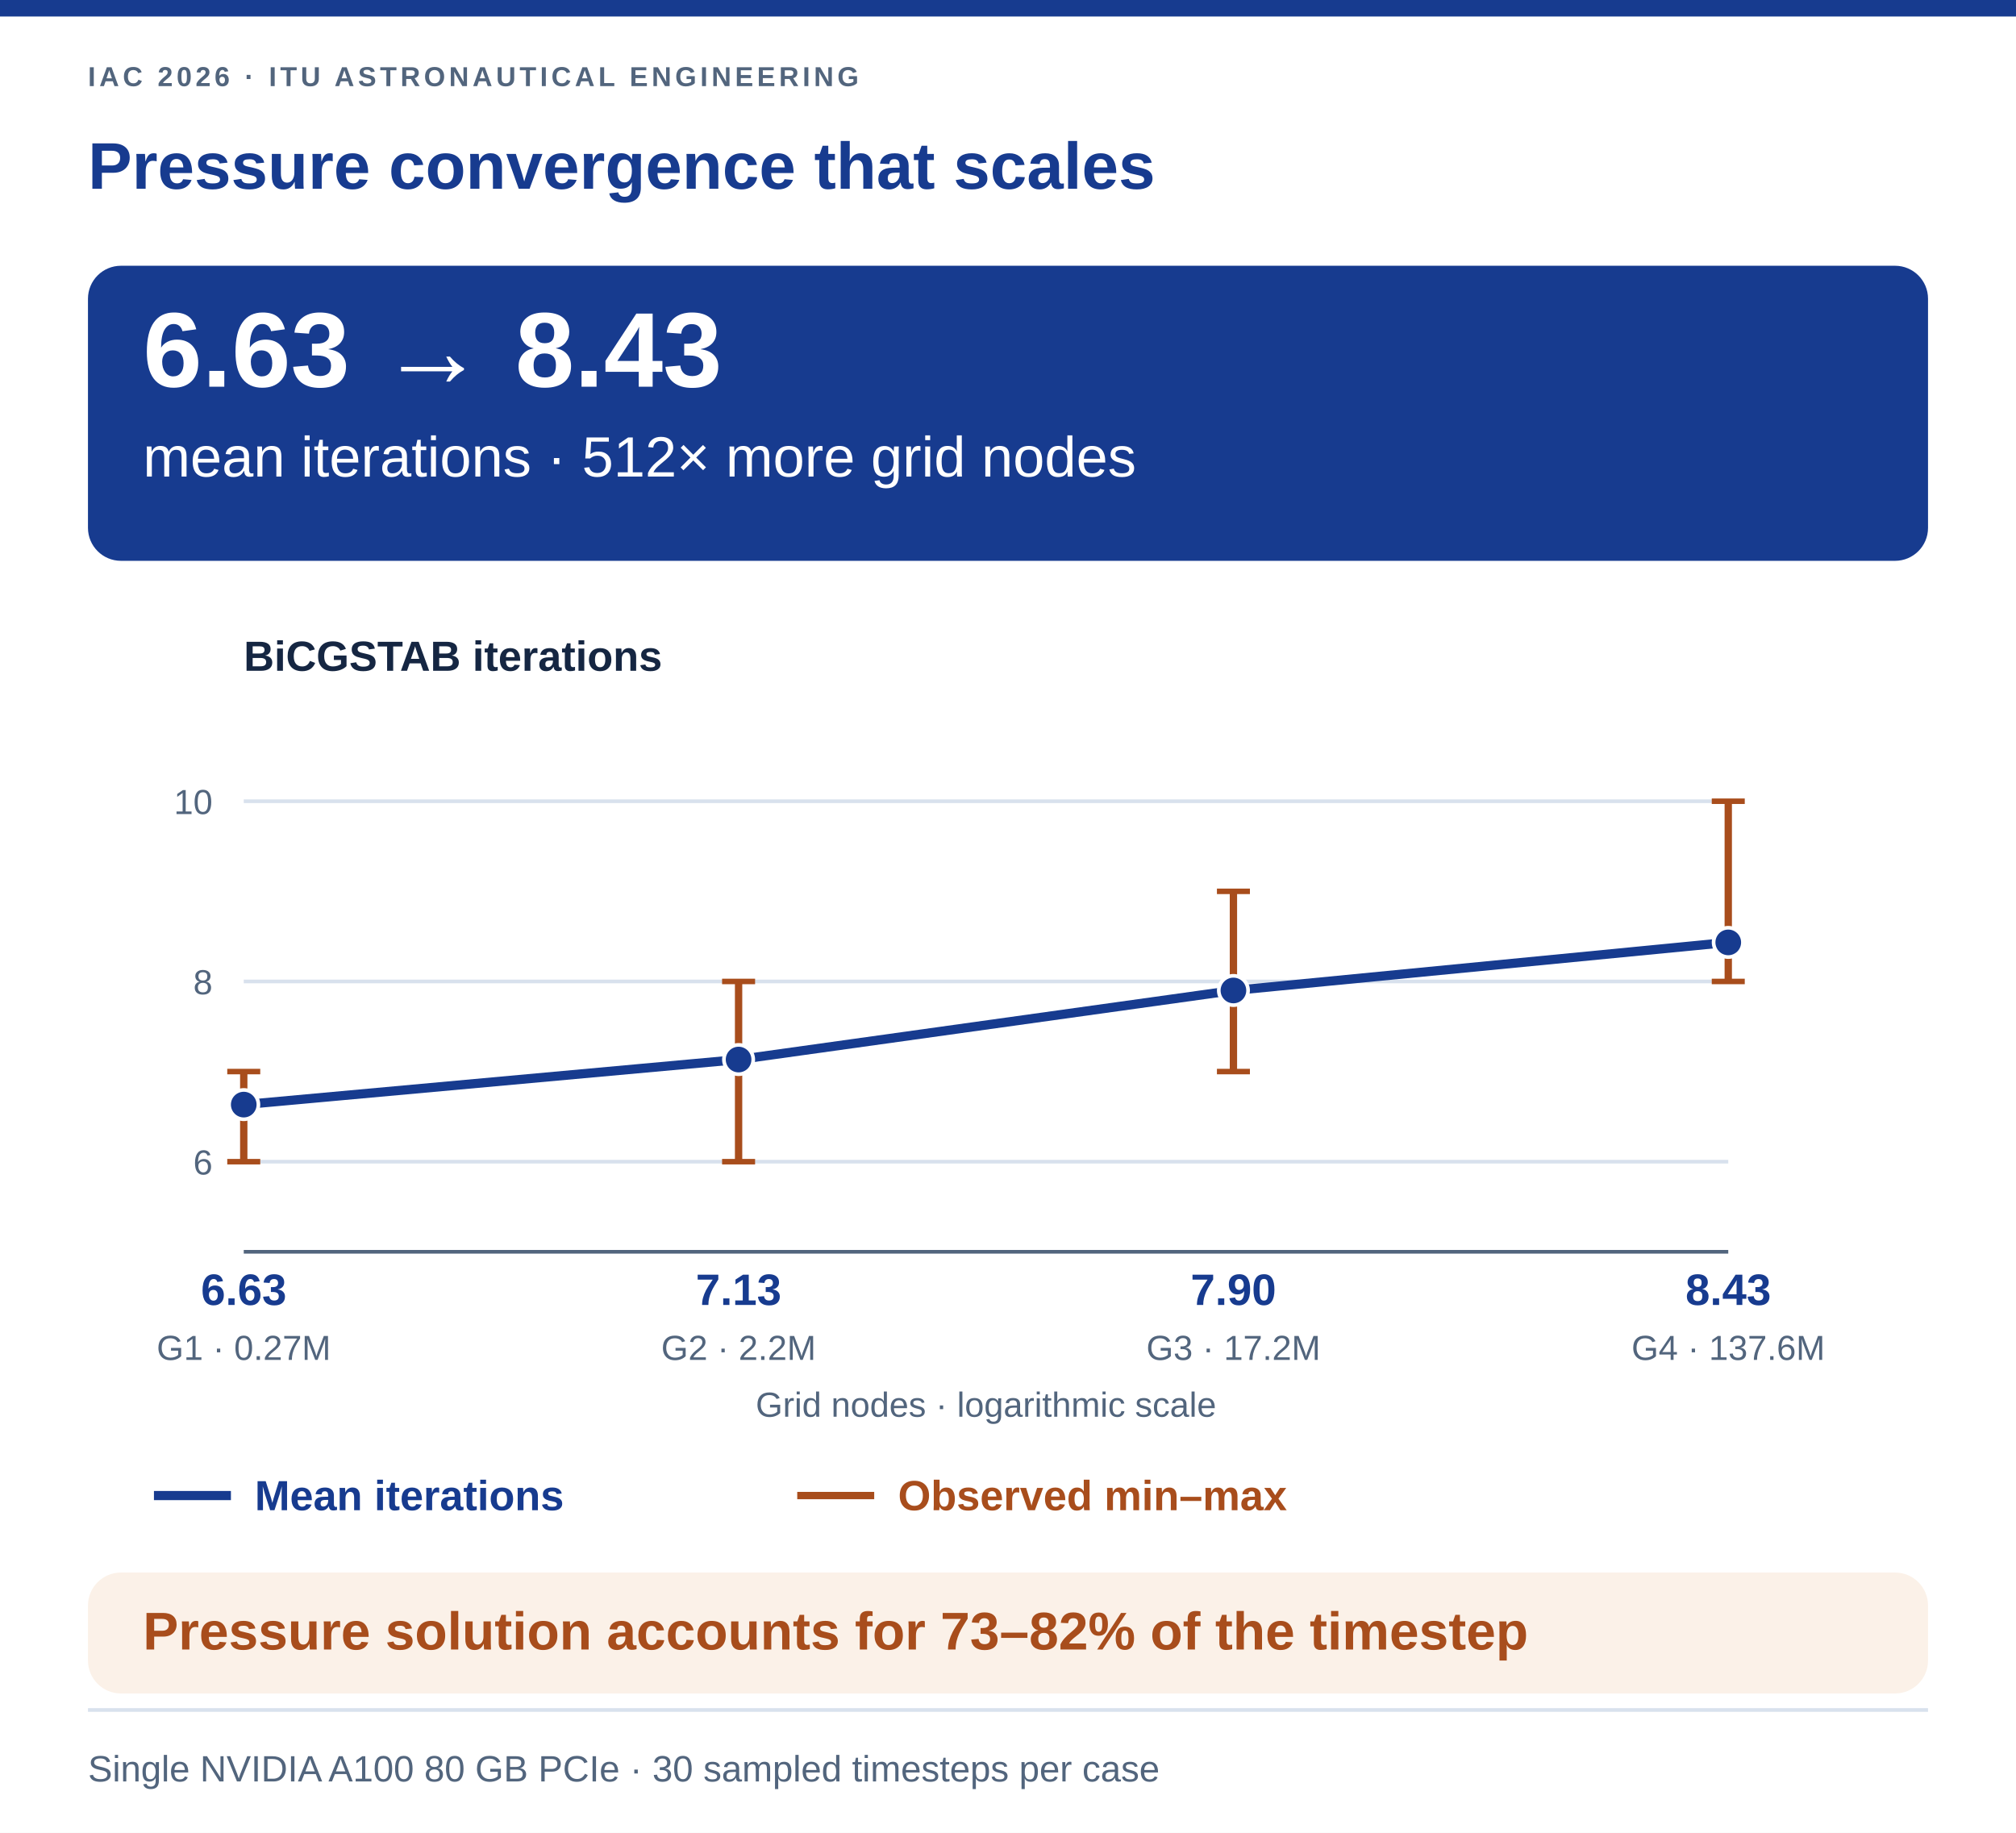
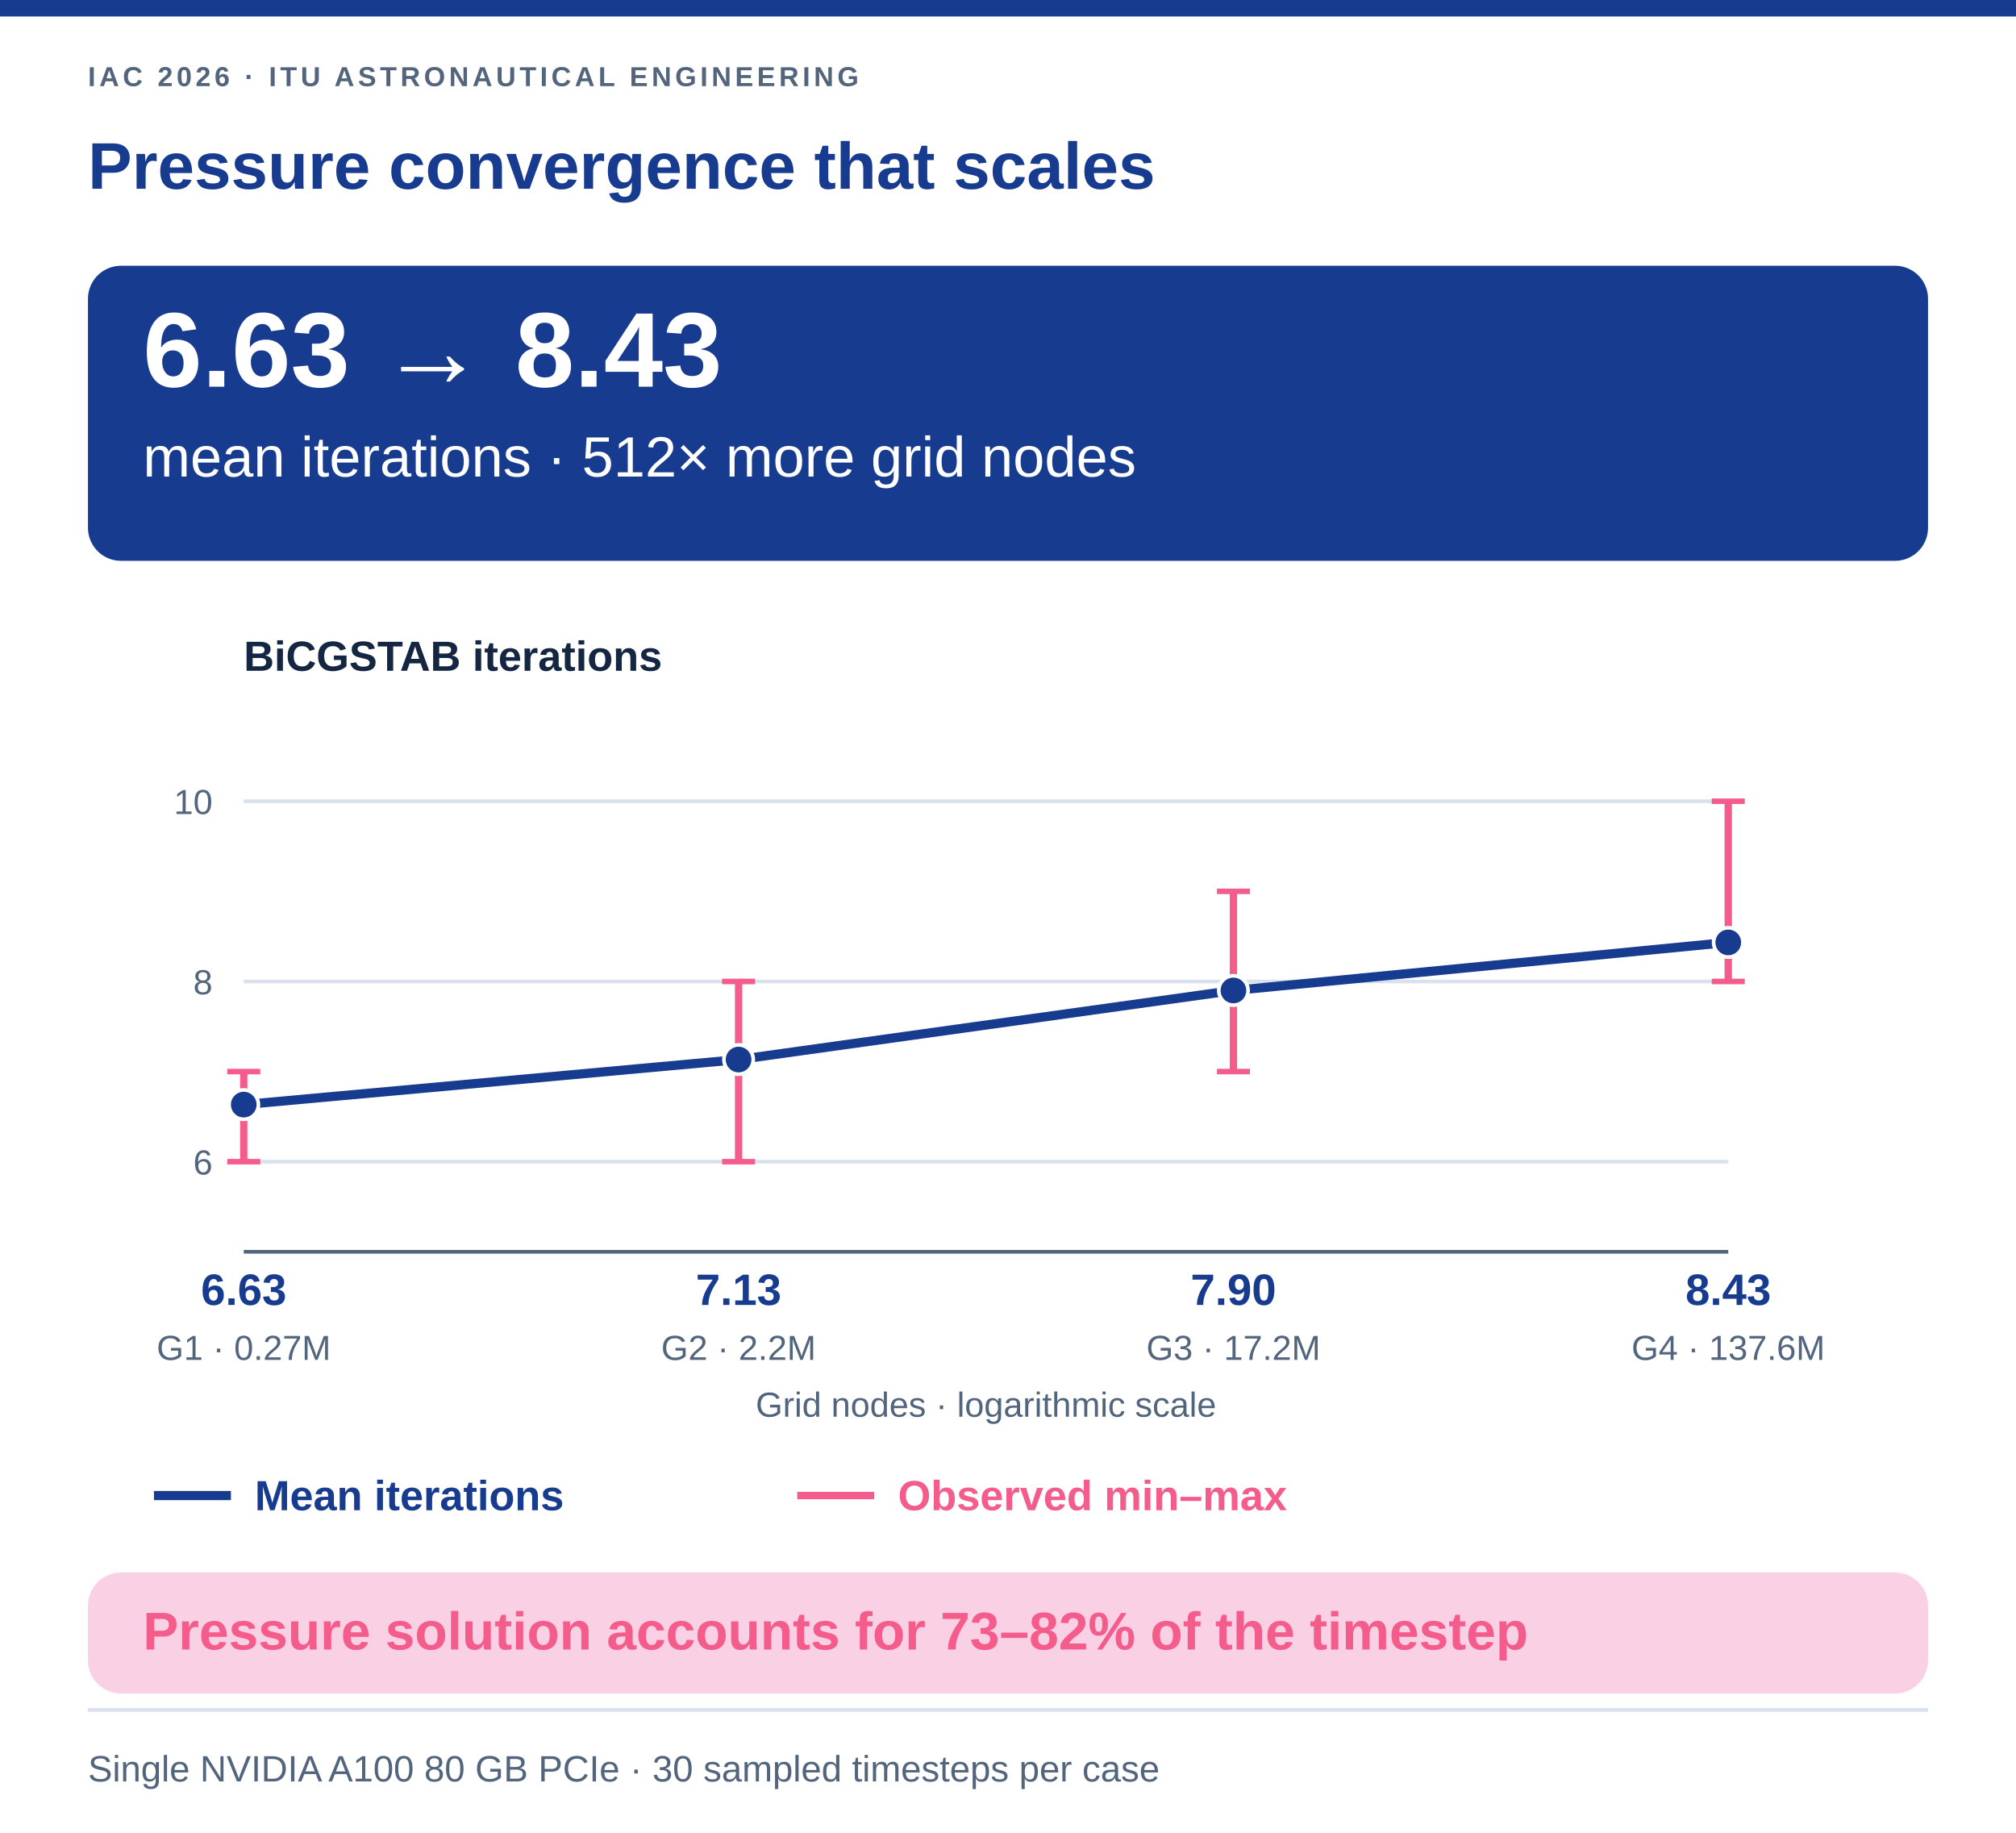
<svg xmlns="http://www.w3.org/2000/svg" width="1100" height="1000" viewBox="0 0 1100 1000" role="img" aria-labelledby="title desc">
  <defs>
    <marker id="arrow" markerWidth="8" markerHeight="8" refX="6" refY="3" orient="auto">
      <path d="M0,0 L6,3 L0,6" fill="none" stroke="#173b8f" stroke-width="1.5" />
    </marker>
  </defs>
  <g font-family="Arial, Helvetica, sans-serif">
    <rect x="0" y="0" width="1100" height="1000" rx="0" fill="#ffffff" />
    <rect x="0" y="0" width="1100" height="9" rx="0" fill="#173b8f" />
    <text x="48" y="47" font-size="15" fill="#52657d" font-weight="700" letter-spacing="2">IAC 2026 · ITU ASTRONAUTICAL ENGINEERING</text>
    <text x="48" y="103" font-size="36" fill="#173b8f" font-weight="700">Pressure convergence that scales</text>
    <rect x="48" y="145" width="1004" height="161" rx="18" fill="#173b8f" />
    <text x="78" y="211" font-size="58" fill="#ffffff" font-weight="700">6.63 → 8.43</text>
    <text x="78" y="260" font-size="31" fill="#ffffff" font-weight="400">mean iterations · 512× more grid nodes</text>
    <text x="133" y="366" font-size="23" fill="#152642" font-weight="700">BiCGSTAB iterations</text>
    <line x1="133" y1="633.833" x2="943" y2="633.833" stroke="#d8e1ed" stroke-width="2" />
    <text x="116" y="640.833" font-size="19" fill="#52657d" font-weight="400" text-anchor="end">6</text>
    <line x1="133" y1="535.5" x2="943" y2="535.5" stroke="#d8e1ed" stroke-width="2" />
    <text x="116" y="542.5" font-size="19" fill="#52657d" font-weight="400" text-anchor="end">8</text>
    <line x1="133" y1="437.167" x2="943" y2="437.167" stroke="#d8e1ed" stroke-width="2" />
    <text x="116" y="444.167" font-size="19" fill="#52657d" font-weight="400" text-anchor="end">10</text>
    <line x1="133" y1="683" x2="943" y2="683" stroke="#52657d" stroke-width="2" />
    <path d="M133.00,602.69 L403.00,578.11 L673.00,540.42 L943.00,514.19" fill="none" stroke="#173b8f" stroke-width="5" stroke-linejoin="round" stroke-linecap="round" />
-     <line x1="133" y1="633.833" x2="133" y2="584.667" stroke="#a84d1c" stroke-width="4" />
-     <line x1="124" y1="633.833" x2="142" y2="633.833" stroke="#a84d1c" stroke-width="3" />
-     <line x1="124" y1="584.667" x2="142" y2="584.667" stroke="#a84d1c" stroke-width="3" />
+     <line x1="133" y1="633.833" x2="133" y2="584.667" stroke="#f45c8b" stroke-width="4" />
+     <line x1="124" y1="633.833" x2="142" y2="633.833" stroke="#f45c8b" stroke-width="3" />
+     <line x1="124" y1="584.667" x2="142" y2="584.667" stroke="#f45c8b" stroke-width="3" />
    <circle cx="133" cy="602.694" r="8" fill="#173b8f" stroke="white" stroke-width="2" />
    <text x="133" y="712" font-size="24" fill="#173b8f" font-weight="700" text-anchor="middle">6.63</text>
    <text x="133" y="742" font-size="19" fill="#52657d" font-weight="400" text-anchor="middle">G1 · 0.27M</text>
-     <line x1="403" y1="633.833" x2="403" y2="535.5" stroke="#a84d1c" stroke-width="4" />
-     <line x1="394" y1="633.833" x2="412" y2="633.833" stroke="#a84d1c" stroke-width="3" />
-     <line x1="394" y1="535.5" x2="412" y2="535.5" stroke="#a84d1c" stroke-width="3" />
+     <line x1="403" y1="633.833" x2="403" y2="535.5" stroke="#f45c8b" stroke-width="4" />
+     <line x1="394" y1="633.833" x2="412" y2="633.833" stroke="#f45c8b" stroke-width="3" />
+     <line x1="394" y1="535.5" x2="412" y2="535.5" stroke="#f45c8b" stroke-width="3" />
    <circle cx="403" cy="578.111" r="8" fill="#173b8f" stroke="white" stroke-width="2" />
    <text x="403" y="712" font-size="24" fill="#173b8f" font-weight="700" text-anchor="middle">7.13</text>
    <text x="403" y="742" font-size="19" fill="#52657d" font-weight="400" text-anchor="middle">G2 · 2.2M</text>
-     <line x1="673" y1="584.667" x2="673" y2="486.333" stroke="#a84d1c" stroke-width="4" />
-     <line x1="664" y1="584.667" x2="682" y2="584.667" stroke="#a84d1c" stroke-width="3" />
-     <line x1="664" y1="486.333" x2="682" y2="486.333" stroke="#a84d1c" stroke-width="3" />
+     <line x1="673" y1="584.667" x2="673" y2="486.333" stroke="#f45c8b" stroke-width="4" />
+     <line x1="664" y1="584.667" x2="682" y2="584.667" stroke="#f45c8b" stroke-width="3" />
+     <line x1="664" y1="486.333" x2="682" y2="486.333" stroke="#f45c8b" stroke-width="3" />
    <circle cx="673" cy="540.417" r="8" fill="#173b8f" stroke="white" stroke-width="2" />
    <text x="673" y="712" font-size="24" fill="#173b8f" font-weight="700" text-anchor="middle">7.90</text>
    <text x="673" y="742" font-size="19" fill="#52657d" font-weight="400" text-anchor="middle">G3 · 17.2M</text>
-     <line x1="943" y1="535.5" x2="943" y2="437.167" stroke="#a84d1c" stroke-width="4" />
-     <line x1="934" y1="535.5" x2="952" y2="535.5" stroke="#a84d1c" stroke-width="3" />
-     <line x1="934" y1="437.167" x2="952" y2="437.167" stroke="#a84d1c" stroke-width="3" />
+     <line x1="943" y1="535.5" x2="943" y2="437.167" stroke="#f45c8b" stroke-width="4" />
+     <line x1="934" y1="535.5" x2="952" y2="535.5" stroke="#f45c8b" stroke-width="3" />
+     <line x1="934" y1="437.167" x2="952" y2="437.167" stroke="#f45c8b" stroke-width="3" />
    <circle cx="943" cy="514.194" r="8" fill="#173b8f" stroke="white" stroke-width="2" />
    <text x="943" y="712" font-size="24" fill="#173b8f" font-weight="700" text-anchor="middle">8.43</text>
    <text x="943" y="742" font-size="19" fill="#52657d" font-weight="400" text-anchor="middle">G4 · 137.6M</text>
    <text x="538" y="773" font-size="19" fill="#52657d" font-weight="400" text-anchor="middle">Grid nodes · logarithmic scale</text>
    <line x1="84" y1="816" x2="126" y2="816" stroke="#173b8f" stroke-width="5" />
    <text x="139" y="824" font-size="23" fill="#173b8f" font-weight="700">Mean iterations</text>
-     <line x1="435" y1="816" x2="477" y2="816" stroke="#a84d1c" stroke-width="4" />
-     <text x="490" y="824" font-size="23" fill="#a84d1c" font-weight="700">Observed min–max</text>
-     <rect x="48" y="858" width="1004" height="66" rx="18" fill="#fbf1e8" />
-     <text x="78" y="900" font-size="29" fill="#a84d1c" font-weight="700">Pressure solution accounts for 73–82% of the timestep</text>
+     <line x1="435" y1="816" x2="477" y2="816" stroke="#f45c8b" stroke-width="4" />
+     <text x="490" y="824" font-size="23" fill="#f45c8b" font-weight="700">Observed min–max</text>
+     <rect x="48" y="858" width="1004" height="66" rx="18" fill="#f9d0e4" />
+     <text x="78" y="900" font-size="29" fill="#f45c8b" font-weight="700">Pressure solution accounts for 73–82% of the timestep</text>
    <line x1="48" y1="933" x2="1052" y2="933" stroke="#d8e1ed" stroke-width="2" />
    <text x="48" y="972" font-size="20" fill="#52657d" font-weight="400">Single NVIDIA A100 80 GB PCIe · 30 sampled timesteps per case</text>
  </g>
</svg>
